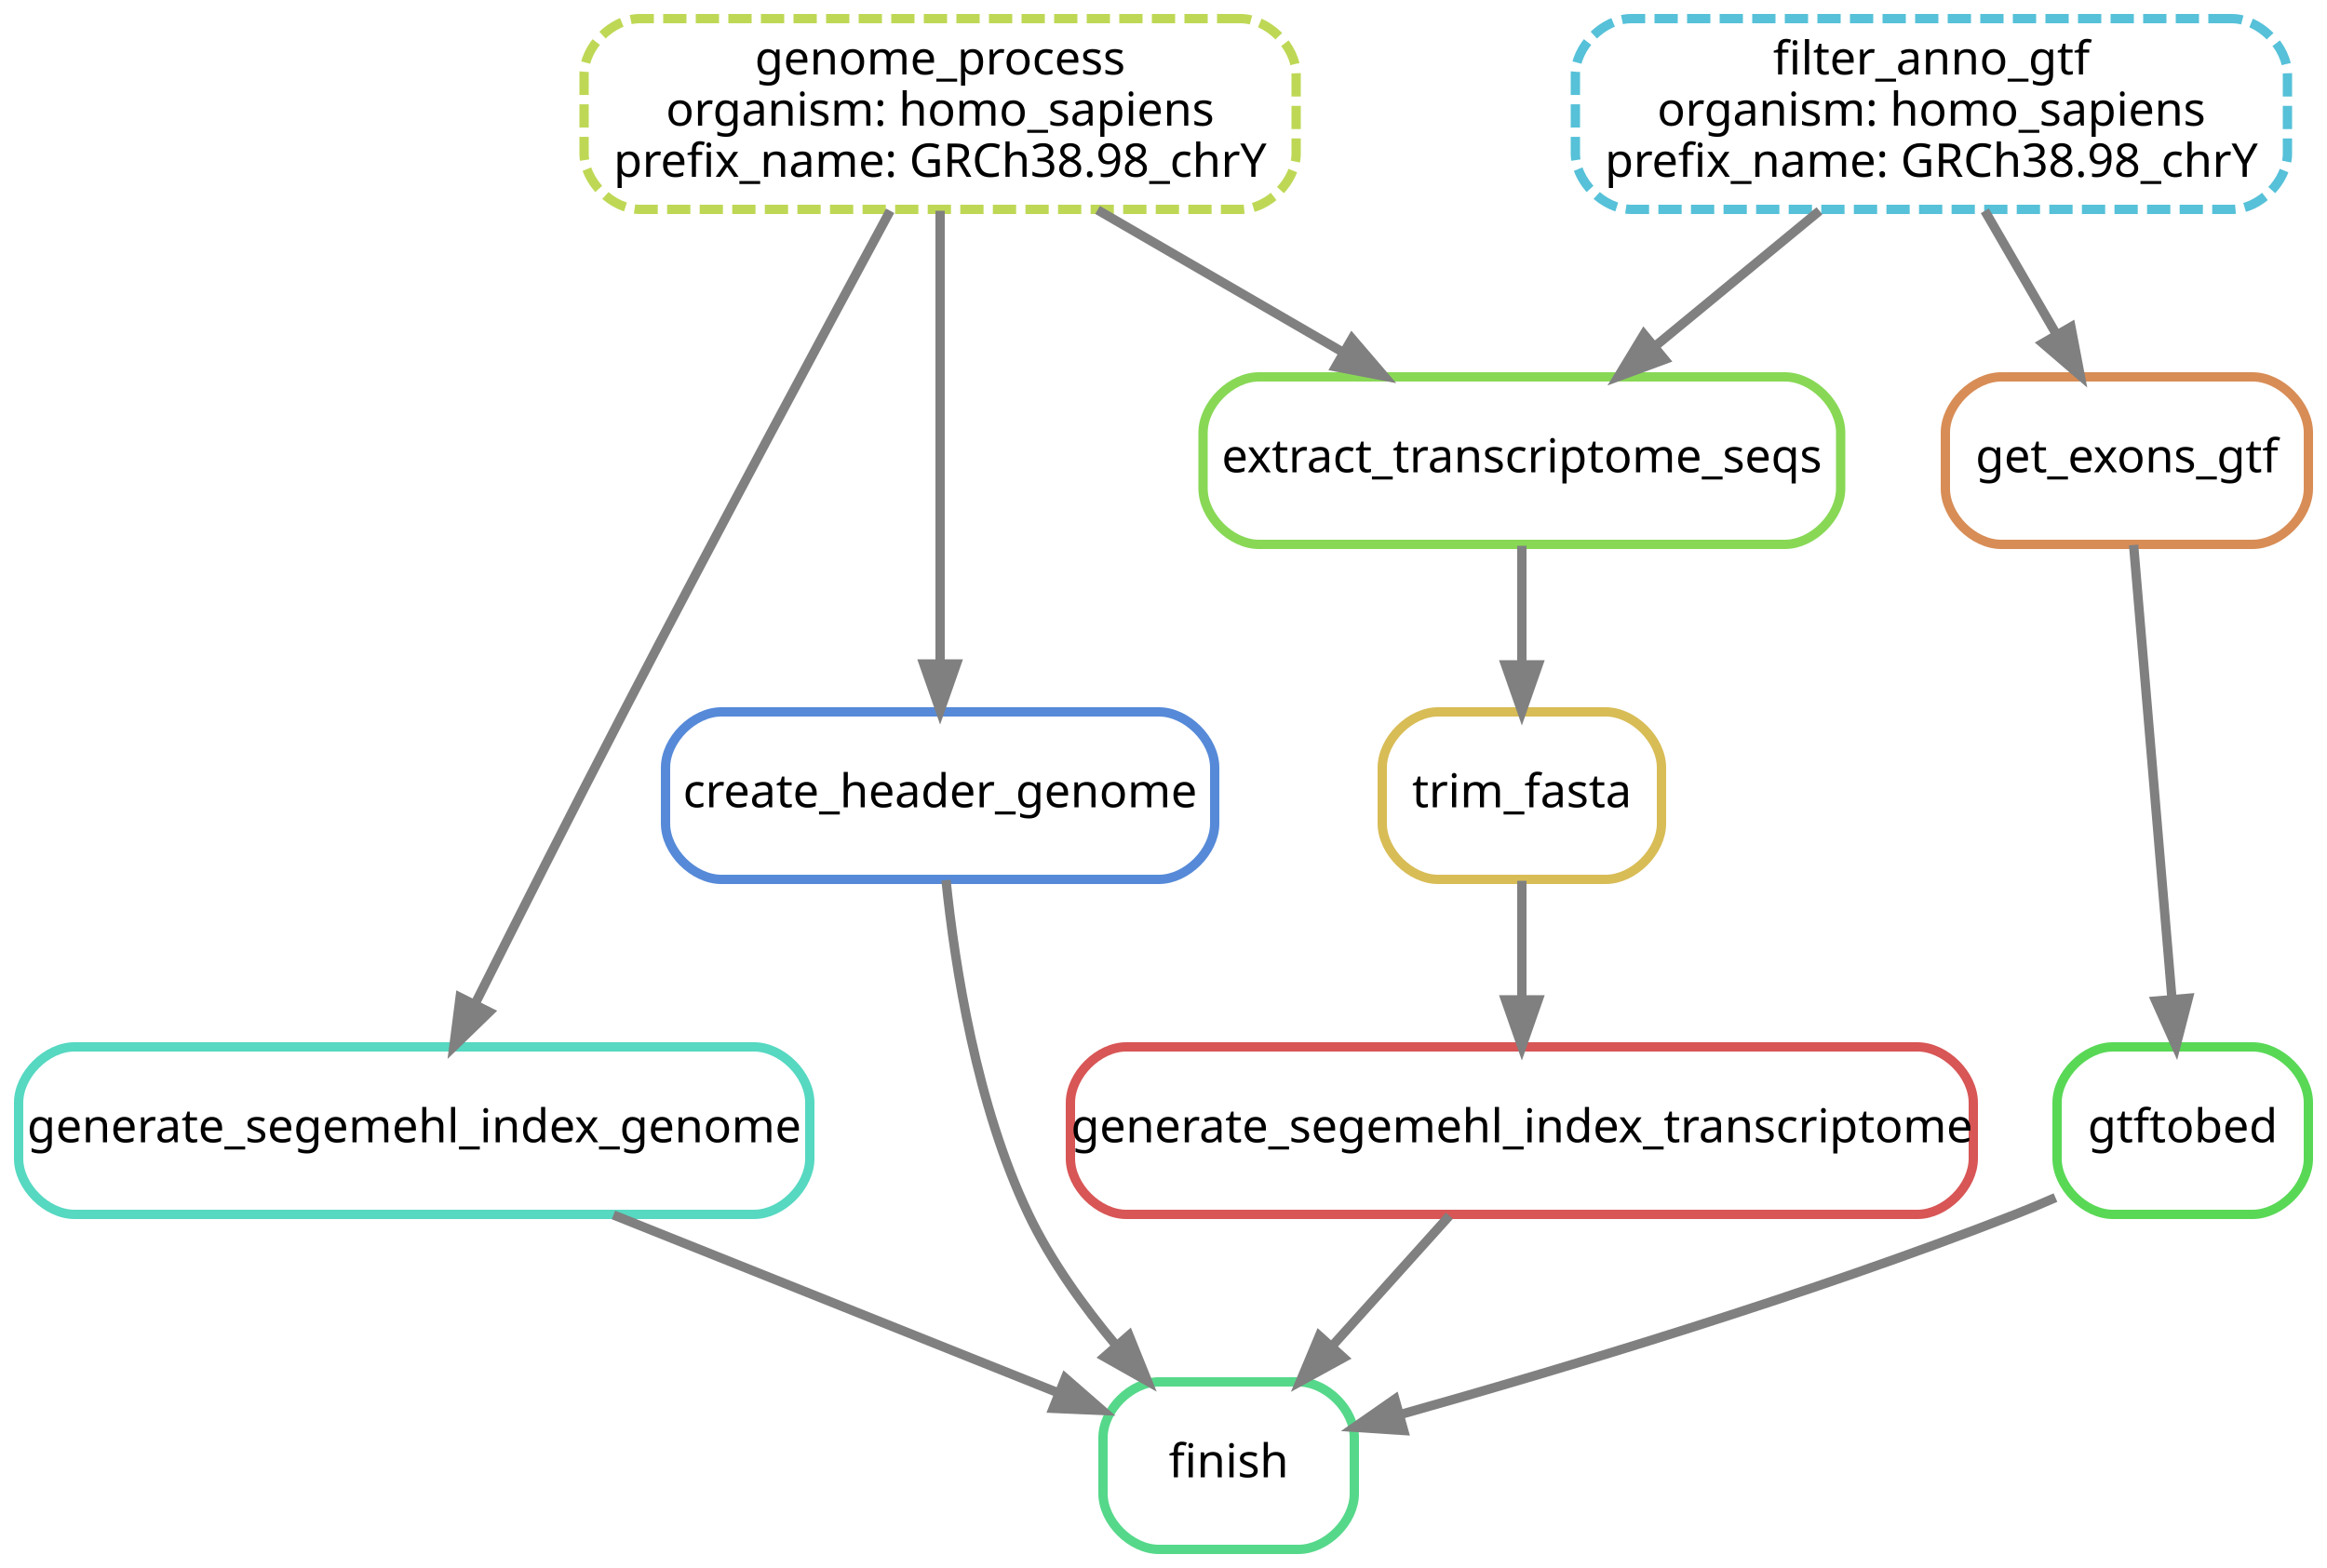
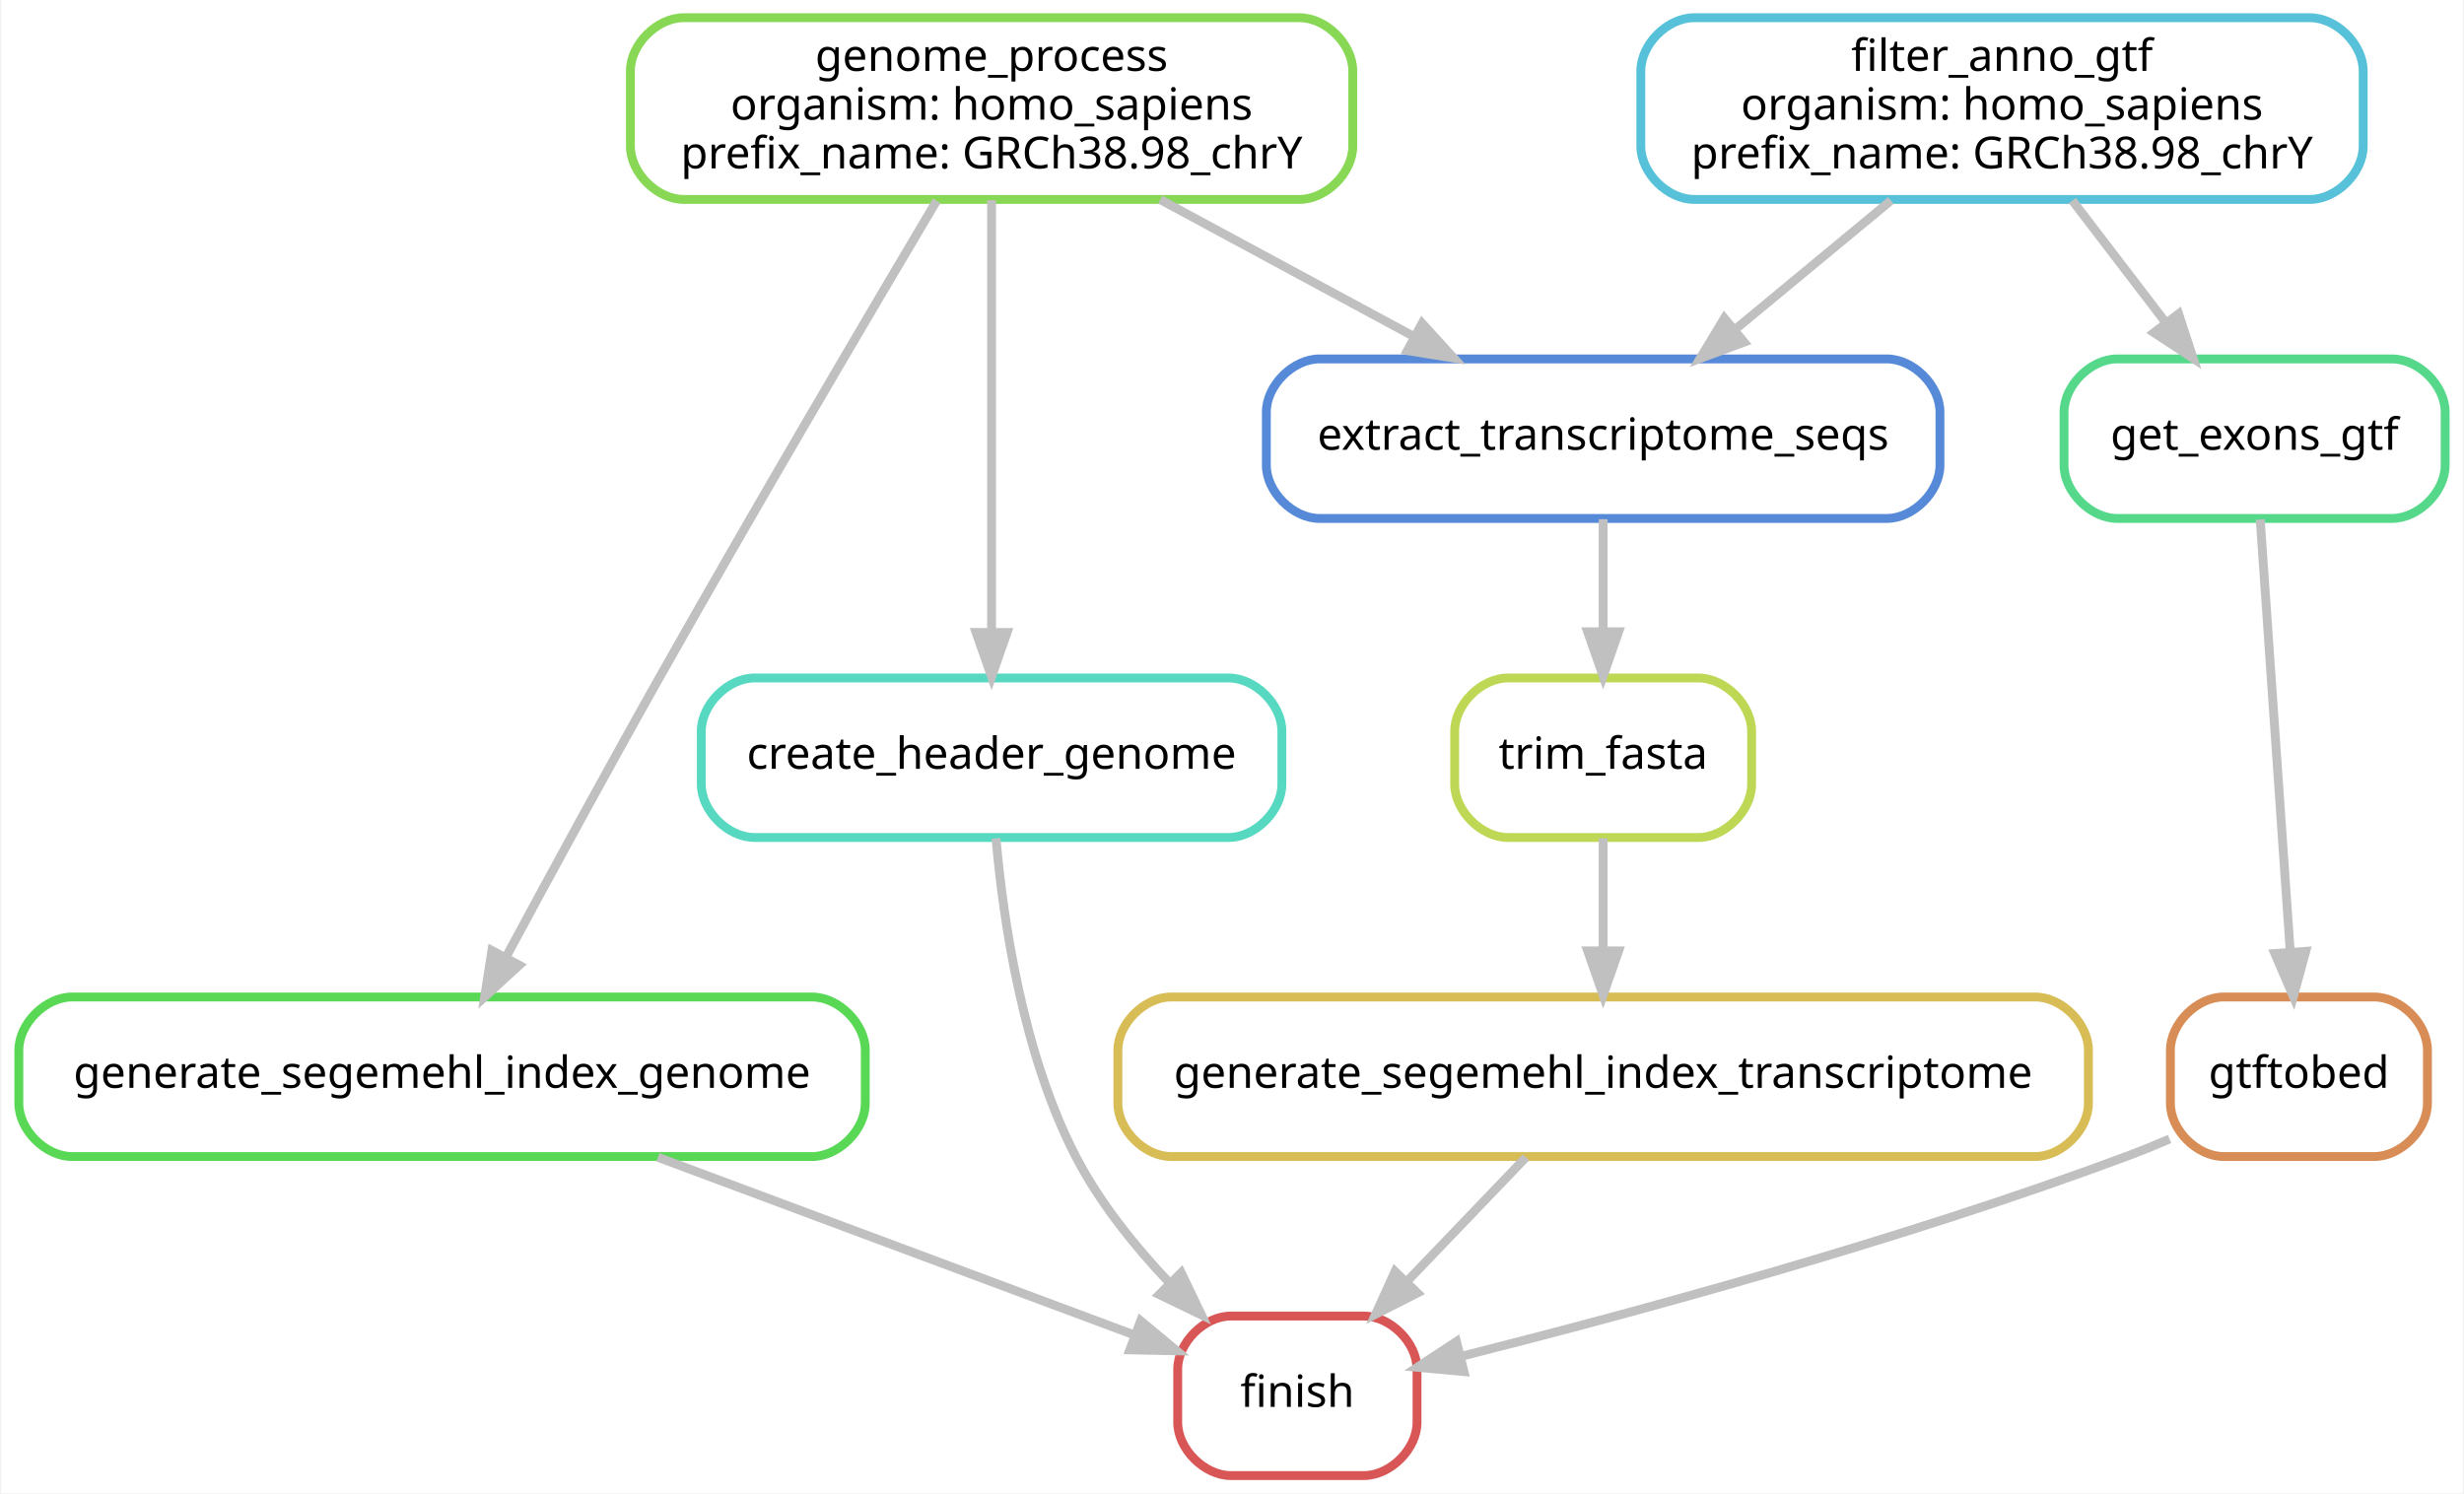
- <svg xmlns="http://www.w3.org/2000/svg" width="500pt" height="337pt" viewBox="0.00 0.00 500.00 337.00">
+ <svg xmlns="http://www.w3.org/2000/svg" width="556pt" height="337pt" viewBox="0.00 0.00 555.50 337.00">
  <g id="graph0" class="graph" transform="scale(1 1) rotate(0) translate(4 333)">
-     <polygon fill="white" stroke="none" points="-4,4 -4,-333 496,-333 496,4 -4,4" />
+     <polygon fill="#ffffff" stroke="transparent" points="-4,4 -4,-333 551.5,-333 551.5,4 -4,4" />
    <g id="node1" class="node">
-       <path fill="none" stroke="#56d88a" stroke-width="2" d="M275,-36C275,-36 245,-36 245,-36 239,-36 233,-30 233,-24 233,-24 233,-12 233,-12 233,-6 239,-0 245,-0 245,-0 275,-0 275,-0 281,-0 287,-6 287,-12 287,-12 287,-24 287,-24 287,-30 281,-36 275,-36" />
-       <text text-anchor="middle" x="260" y="-15.5" font-family="sans" font-size="10.00">finish</text>
+       <path fill="none" stroke="#d85656" stroke-width="2" d="M303.5,-36C303.5,-36 273.5,-36 273.5,-36 267.5,-36 261.5,-30 261.5,-24 261.5,-24 261.5,-12 261.5,-12 261.5,-6 267.5,0 273.5,0 273.5,0 303.5,0 303.5,0 309.5,0 315.5,-6 315.5,-12 315.5,-12 315.5,-24 315.5,-24 315.5,-30 309.5,-36 303.5,-36" />
+       <text text-anchor="middle" x="288.5" y="-15.5" font-family="sans" font-size="10.00" fill="#000000">finish</text>
    </g>
    <g id="node2" class="node">
-       <path fill="none" stroke="#d85656" stroke-width="2" d="M408,-108C408,-108 238,-108 238,-108 232,-108 226,-102 226,-96 226,-96 226,-84 226,-84 226,-78 232,-72 238,-72 238,-72 408,-72 408,-72 414,-72 420,-78 420,-84 420,-84 420,-96 420,-96 420,-102 414,-108 408,-108" />
-       <text text-anchor="middle" x="323" y="-87.5" font-family="sans" font-size="10.00">generate_segemehl_index_transcriptome</text>
+       <path fill="none" stroke="#d8bc56" stroke-width="2" d="M455,-108C455,-108 260,-108 260,-108 254,-108 248,-102 248,-96 248,-96 248,-84 248,-84 248,-78 254,-72 260,-72 260,-72 455,-72 455,-72 461,-72 467,-78 467,-84 467,-84 467,-96 467,-96 467,-102 461,-108 455,-108" />
+       <text text-anchor="middle" x="357.5" y="-87.5" font-family="sans" font-size="10.00" fill="#000000">generate_segemehl_index_transcriptome</text>
    </g>
    <g id="edge1" class="edge">
-       <path fill="none" stroke="grey" stroke-width="2" d="M307.427,-71.697C299.798,-63.22 290.477,-52.864 282.124,-43.583" />
-       <polygon fill="grey" stroke="grey" stroke-width="2" points="284.685,-41.196 275.394,-36.104 279.482,-45.879 284.685,-41.196" />
+       <path fill="none" stroke="#c0c0c0" stroke-width="2" d="M340.088,-71.831C331.979,-63.369 322.184,-53.149 313.318,-43.897" />
+       <polygon fill="#c0c0c0" stroke="#c0c0c0" stroke-width="2" points="315.592,-41.212 306.146,-36.413 310.538,-46.055 315.592,-41.212" />
    </g>
    <g id="node3" class="node">
-       <path fill="none" stroke="#56d8c1" stroke-width="2" d="M158,-108C158,-108 12,-108 12,-108 6,-108 0,-102 0,-96 0,-96 0,-84 0,-84 0,-78 6,-72 12,-72 12,-72 158,-72 158,-72 164,-72 170,-78 170,-84 170,-84 170,-96 170,-96 170,-102 164,-108 158,-108" />
-       <text text-anchor="middle" x="85" y="-87.5" font-family="sans" font-size="10.00">generate_segemehl_index_genome</text>
+       <path fill="none" stroke="#59d856" stroke-width="2" d="M179,-108C179,-108 12,-108 12,-108 6,-108 0,-102 0,-96 0,-96 0,-84 0,-84 0,-78 6,-72 12,-72 12,-72 179,-72 179,-72 185,-72 191,-78 191,-84 191,-84 191,-96 191,-96 191,-102 185,-108 179,-108" />
+       <text text-anchor="middle" x="95.5" y="-87.5" font-family="sans" font-size="10.00" fill="#000000">generate_segemehl_index_genome</text>
    </g>
    <g id="edge2" class="edge">
-       <path fill="none" stroke="grey" stroke-width="2" d="M127.81,-71.876C157.137,-60.145 195.62,-44.752 223.496,-33.602" />
-       <polygon fill="grey" stroke="grey" stroke-width="2" points="224.896,-36.811 232.881,-29.848 222.297,-30.312 224.896,-36.811" />
+       <path fill="none" stroke="#c0c0c0" stroke-width="2" d="M144.202,-71.831C177.656,-59.351 221.363,-43.046 251.871,-31.665" />
+       <polygon fill="#c0c0c0" stroke="#c0c0c0" stroke-width="2" points="253.137,-34.928 261.283,-28.154 250.69,-28.37 253.137,-34.928" />
    </g>
    <g id="node4" class="node">
-       <path fill="none" stroke="#59d856" stroke-width="2" d="M480,-108C480,-108 450,-108 450,-108 444,-108 438,-102 438,-96 438,-96 438,-84 438,-84 438,-78 444,-72 450,-72 450,-72 480,-72 480,-72 486,-72 492,-78 492,-84 492,-84 492,-96 492,-96 492,-102 486,-108 480,-108" />
-       <text text-anchor="middle" x="465" y="-87.5" font-family="sans" font-size="10.00">gtftobed</text>
+       <path fill="none" stroke="#d88d56" stroke-width="2" d="M531.5,-108C531.5,-108 497.5,-108 497.5,-108 491.5,-108 485.5,-102 485.5,-96 485.5,-96 485.5,-84 485.5,-84 485.5,-78 491.5,-72 497.5,-72 497.5,-72 531.5,-72 531.5,-72 537.5,-72 543.5,-78 543.5,-84 543.5,-84 543.5,-96 543.5,-96 543.5,-102 537.5,-108 531.5,-108" />
+       <text text-anchor="middle" x="514.5" y="-87.5" font-family="sans" font-size="10.00" fill="#000000">gtftobed</text>
    </g>
    <g id="edge3" class="edge">
-       <path fill="none" stroke="grey" stroke-width="2" d="M437.653,-75.611C434.755,-74.336 431.833,-73.107 429,-72 384.295,-54.53 331.276,-38.66 296.702,-28.934" />
-       <polygon fill="grey" stroke="grey" stroke-width="2" points="297.601,-25.551 287.029,-26.238 295.722,-32.294 297.601,-25.551" />
+       <path fill="none" stroke="#c0c0c0" stroke-width="2" d="M485.314,-75.953C482.033,-74.547 478.714,-73.198 475.5,-72 424.561,-53.014 363.796,-36.565 325.671,-26.963" />
+       <polygon fill="#c0c0c0" stroke="#c0c0c0" stroke-width="2" points="326.094,-23.461 315.545,-24.439 324.402,-30.253 326.094,-23.461" />
    </g>
    <g id="node5" class="node">
-       <path fill="none" stroke="#568ad8" stroke-width="2" d="M245,-180C245,-180 151,-180 151,-180 145,-180 139,-174 139,-168 139,-168 139,-156 139,-156 139,-150 145,-144 151,-144 151,-144 245,-144 245,-144 251,-144 257,-150 257,-156 257,-156 257,-168 257,-168 257,-174 251,-180 245,-180" />
-       <text text-anchor="middle" x="198" y="-159.5" font-family="sans" font-size="10.00">create_header_genome</text>
+       <path fill="none" stroke="#56d8c1" stroke-width="2" d="M273,-180C273,-180 166,-180 166,-180 160,-180 154,-174 154,-168 154,-168 154,-156 154,-156 154,-150 160,-144 166,-144 166,-144 273,-144 273,-144 279,-144 285,-150 285,-156 285,-156 285,-168 285,-168 285,-174 279,-180 273,-180" />
+       <text text-anchor="middle" x="219.5" y="-159.5" font-family="sans" font-size="10.00" fill="#000000">create_header_genome</text>
    </g>
    <g id="edge4" class="edge">
-       <path fill="none" stroke="grey" stroke-width="2" d="M199.268,-143.836C201.169,-125.328 205.824,-95.377 217,-72 221.803,-61.955 228.873,-52.143 235.9,-43.747" />
-       <polygon fill="grey" stroke="grey" stroke-width="2" points="238.584,-45.995 242.547,-36.169 233.321,-41.378 238.584,-45.995" />
+       <path fill="none" stroke="#c0c0c0" stroke-width="2" d="M220.495,-143.802C222.16,-124.914 226.611,-94.977 238.5,-72 243.85,-61.661 251.725,-51.842 259.65,-43.482" />
+       <polygon fill="#c0c0c0" stroke="#c0c0c0" stroke-width="2" points="262.288,-45.793 266.871,-36.241 257.331,-40.85 262.288,-45.793" />
    </g>
    <g id="node6" class="node">
-       <path fill="none" stroke="#d8bc56" stroke-width="2" d="M341,-180C341,-180 305,-180 305,-180 299,-180 293,-174 293,-168 293,-168 293,-156 293,-156 293,-150 299,-144 305,-144 305,-144 341,-144 341,-144 347,-144 353,-150 353,-156 353,-156 353,-168 353,-168 353,-174 347,-180 341,-180" />
-       <text text-anchor="middle" x="323" y="-159.5" font-family="sans" font-size="10.00">trim_fasta</text>
+       <path fill="none" stroke="#bed856" stroke-width="2" d="M379,-180C379,-180 336,-180 336,-180 330,-180 324,-174 324,-168 324,-168 324,-156 324,-156 324,-150 330,-144 336,-144 336,-144 379,-144 379,-144 385,-144 391,-150 391,-156 391,-156 391,-168 391,-168 391,-174 385,-180 379,-180" />
+       <text text-anchor="middle" x="357.5" y="-159.5" font-family="sans" font-size="10.00" fill="#000000">trim_fasta</text>
    </g>
    <g id="edge5" class="edge">
-       <path fill="none" stroke="grey" stroke-width="2" d="M323,-143.697C323,-135.983 323,-126.712 323,-118.112" />
-       <polygon fill="grey" stroke="grey" stroke-width="2" points="326.5,-118.104 323,-108.104 319.5,-118.104 326.5,-118.104" />
+       <path fill="none" stroke="#c0c0c0" stroke-width="2" d="M357.5,-143.831C357.5,-136.131 357.5,-126.974 357.5,-118.417" />
+       <polygon fill="#c0c0c0" stroke="#c0c0c0" stroke-width="2" points="361,-118.413 357.5,-108.413 354,-118.413 361,-118.413" />
    </g>
    <g id="node7" class="node">
-       <path fill="none" stroke="#bed856" stroke-width="2" stroke-dasharray="5,2" d="M262.5,-329C262.5,-329 133.5,-329 133.5,-329 127.5,-329 121.5,-323 121.5,-317 121.5,-317 121.5,-300 121.5,-300 121.5,-294 127.5,-288 133.5,-288 133.5,-288 262.5,-288 262.5,-288 268.5,-288 274.5,-294 274.5,-300 274.5,-300 274.5,-317 274.5,-317 274.5,-323 268.5,-329 262.5,-329" />
-       <text text-anchor="middle" x="198" y="-317" font-family="sans" font-size="10.00">genome_process</text>
-       <text text-anchor="middle" x="198" y="-306" font-family="sans" font-size="10.00">organism: homo_sapiens</text>
-       <text text-anchor="middle" x="198" y="-295" font-family="sans" font-size="10.00">prefix_name: GRCh38.98_chrY</text>
+       <path fill="none" stroke="#88d856" stroke-width="2" d="M289,-329C289,-329 150,-329 150,-329 144,-329 138,-323 138,-317 138,-317 138,-300 138,-300 138,-294 144,-288 150,-288 150,-288 289,-288 289,-288 295,-288 301,-294 301,-300 301,-300 301,-317 301,-317 301,-323 295,-329 289,-329" />
+       <text text-anchor="middle" x="219.5" y="-317" font-family="sans" font-size="10.00" fill="#000000">genome_process</text>
+       <text text-anchor="middle" x="219.5" y="-306" font-family="sans" font-size="10.00" fill="#000000">organism: homo_sapiens</text>
+       <text text-anchor="middle" x="219.5" y="-295" font-family="sans" font-size="10.00" fill="#000000">prefix_name: GRCh38.98_chrY</text>
    </g>
    <g id="edge6" class="edge">
-       <path fill="none" stroke="grey" stroke-width="2" d="M187.265,-287.695C173.748,-262.685 149.889,-218.292 130,-180 119.091,-158.998 107.003,-135.05 98.104,-117.29" />
-       <polygon fill="grey" stroke="grey" stroke-width="2" points="101.12,-115.496 93.517,-108.118 94.86,-118.628 101.12,-115.496" />
+       <path fill="none" stroke="#c0c0c0" stroke-width="2" d="M207.097,-287.688C192.065,-262.365 166.069,-218.25 144.5,-180 132.703,-159.079 119.722,-135.195 110.086,-117.291" />
+       <polygon fill="#c0c0c0" stroke="#c0c0c0" stroke-width="2" points="112.92,-115.171 105.106,-108.016 106.753,-118.482 112.92,-115.171" />
    </g>
    <g id="edge8" class="edge">
-       <path fill="none" stroke="grey" stroke-width="2" d="M198,-287.711C198,-262.489 198,-218.76 198,-190.359" />
-       <polygon fill="grey" stroke="grey" stroke-width="2" points="201.5,-190.295 198,-180.296 194.5,-190.296 201.5,-190.295" />
+       <path fill="none" stroke="#c0c0c0" stroke-width="2" d="M219.5,-287.821C219.5,-262.363 219.5,-219.001 219.5,-190.425" />
+       <polygon fill="#c0c0c0" stroke="#c0c0c0" stroke-width="2" points="223,-190.265 219.5,-180.265 216,-190.265 223,-190.265" />
    </g>
    <g id="node9" class="node">
-       <path fill="none" stroke="#88d856" stroke-width="2" d="M379.5,-252C379.5,-252 266.5,-252 266.5,-252 260.5,-252 254.5,-246 254.5,-240 254.5,-240 254.5,-228 254.5,-228 254.5,-222 260.5,-216 266.5,-216 266.5,-216 379.5,-216 379.5,-216 385.5,-216 391.5,-222 391.5,-228 391.5,-228 391.5,-240 391.5,-240 391.5,-246 385.5,-252 379.5,-252" />
-       <text text-anchor="middle" x="323" y="-231.5" font-family="sans" font-size="10.00">extract_transcriptome_seqs</text>
+       <path fill="none" stroke="#568ad8" stroke-width="2" d="M421.5,-252C421.5,-252 293.5,-252 293.5,-252 287.5,-252 281.5,-246 281.5,-240 281.5,-240 281.5,-228 281.5,-228 281.5,-222 287.5,-216 293.5,-216 293.5,-216 421.5,-216 421.5,-216 427.5,-216 433.5,-222 433.5,-228 433.5,-228 433.5,-240 433.5,-240 433.5,-246 427.5,-252 421.5,-252" />
+       <text text-anchor="middle" x="357.5" y="-231.5" font-family="sans" font-size="10.00" fill="#000000">extract_transcriptome_seqs</text>
    </g>
    <g id="edge11" class="edge">
-       <path fill="none" stroke="grey" stroke-width="2" d="M231.827,-287.88C248.054,-278.468 267.574,-267.147 284.382,-257.398" />
-       <polygon fill="grey" stroke="grey" stroke-width="2" points="286.508,-260.211 293.403,-252.166 282.996,-254.156 286.508,-260.211" />
+       <path fill="none" stroke="#c0c0c0" stroke-width="2" d="M257.574,-287.945C275.319,-278.366 296.505,-266.929 314.792,-257.056" />
+       <polygon fill="#c0c0c0" stroke="#c0c0c0" stroke-width="2" points="316.646,-260.033 323.783,-252.202 313.32,-253.873 316.646,-260.033" />
    </g>
    <g id="node8" class="node">
-       <path fill="none" stroke="#d88d56" stroke-width="2" d="M480,-252C480,-252 426,-252 426,-252 420,-252 414,-246 414,-240 414,-240 414,-228 414,-228 414,-222 420,-216 426,-216 426,-216 480,-216 480,-216 486,-216 492,-222 492,-228 492,-228 492,-240 492,-240 492,-246 486,-252 480,-252" />
-       <text text-anchor="middle" x="453" y="-231.5" font-family="sans" font-size="10.00">get_exons_gtf</text>
+       <path fill="none" stroke="#56d88a" stroke-width="2" d="M535.5,-252C535.5,-252 473.5,-252 473.5,-252 467.5,-252 461.5,-246 461.5,-240 461.5,-240 461.5,-228 461.5,-228 461.5,-222 467.5,-216 473.5,-216 473.5,-216 535.5,-216 535.5,-216 541.5,-216 547.5,-222 547.5,-228 547.5,-228 547.5,-240 547.5,-240 547.5,-246 541.5,-252 535.5,-252" />
+       <text text-anchor="middle" x="504.5" y="-231.5" font-family="sans" font-size="10.00" fill="#000000">get_exons_gtf</text>
    </g>
    <g id="edge7" class="edge">
-       <path fill="none" stroke="grey" stroke-width="2" d="M454.447,-215.871C456.493,-191.67 460.25,-147.211 462.685,-118.393" />
-       <polygon fill="grey" stroke="grey" stroke-width="2" points="466.193,-118.449 463.547,-108.189 459.218,-117.859 466.193,-118.449" />
+       <path fill="none" stroke="#c0c0c0" stroke-width="2" d="M505.767,-215.762C507.472,-191.201 510.524,-147.247 512.531,-118.354" />
+       <polygon fill="#c0c0c0" stroke="#c0c0c0" stroke-width="2" points="516.043,-118.308 513.244,-108.09 509.059,-117.823 516.043,-118.308" />
    </g>
    <g id="edge9" class="edge">
-       <path fill="none" stroke="grey" stroke-width="2" d="M323,-215.697C323,-207.983 323,-198.712 323,-190.112" />
-       <polygon fill="grey" stroke="grey" stroke-width="2" points="326.5,-190.104 323,-180.104 319.5,-190.104 326.5,-190.104" />
+       <path fill="none" stroke="#c0c0c0" stroke-width="2" d="M357.5,-215.831C357.5,-208.131 357.5,-198.974 357.5,-190.417" />
+       <polygon fill="#c0c0c0" stroke="#c0c0c0" stroke-width="2" points="361,-190.413 357.5,-180.413 354,-190.413 361,-190.413" />
    </g>
    <g id="node10" class="node">
-       <path fill="none" stroke="#56c1d8" stroke-width="2" stroke-dasharray="5,2" d="M475.5,-329C475.5,-329 346.5,-329 346.5,-329 340.5,-329 334.5,-323 334.5,-317 334.5,-317 334.5,-300 334.5,-300 334.5,-294 340.5,-288 346.5,-288 346.5,-288 475.5,-288 475.5,-288 481.5,-288 487.5,-294 487.5,-300 487.5,-300 487.5,-317 487.5,-317 487.5,-323 481.5,-329 475.5,-329" />
-       <text text-anchor="middle" x="411" y="-317" font-family="sans" font-size="10.00">filter_anno_gtf</text>
-       <text text-anchor="middle" x="411" y="-306" font-family="sans" font-size="10.00">organism: homo_sapiens</text>
-       <text text-anchor="middle" x="411" y="-295" font-family="sans" font-size="10.00">prefix_name: GRCh38.98_chrY</text>
+       <path fill="none" stroke="#56c1d8" stroke-width="2" d="M517,-329C517,-329 378,-329 378,-329 372,-329 366,-323 366,-317 366,-317 366,-300 366,-300 366,-294 372,-288 378,-288 378,-288 517,-288 517,-288 523,-288 529,-294 529,-300 529,-300 529,-317 529,-317 529,-323 523,-329 517,-329" />
+       <text text-anchor="middle" x="447.5" y="-317" font-family="sans" font-size="10.00" fill="#000000">filter_anno_gtf</text>
+       <text text-anchor="middle" x="447.5" y="-306" font-family="sans" font-size="10.00" fill="#000000">organism: homo_sapiens</text>
+       <text text-anchor="middle" x="447.5" y="-295" font-family="sans" font-size="10.00" fill="#000000">prefix_name: GRCh38.98_chrY</text>
    </g>
    <g id="edge10" class="edge">
-       <path fill="none" stroke="grey" stroke-width="2" d="M422.477,-287.689C427.236,-279.474 432.822,-269.83 437.906,-261.055" />
-       <polygon fill="grey" stroke="grey" stroke-width="2" points="440.982,-262.727 442.967,-252.319 434.925,-259.218 440.982,-262.727" />
+       <path fill="none" stroke="#c0c0c0" stroke-width="2" d="M463.378,-287.748C469.935,-279.177 477.61,-269.146 484.541,-260.086" />
+       <polygon fill="#c0c0c0" stroke="#c0c0c0" stroke-width="2" points="487.348,-262.178 490.645,-252.109 481.789,-257.924 487.348,-262.178" />
    </g>
    <g id="edge12" class="edge">
-       <path fill="none" stroke="grey" stroke-width="2" d="M386.954,-287.689C376.061,-278.715 363.098,-268.036 351.7,-258.645" />
-       <polygon fill="grey" stroke="grey" stroke-width="2" points="353.673,-255.736 343.729,-252.078 349.222,-261.138 353.673,-255.736" />
+       <path fill="none" stroke="#c0c0c0" stroke-width="2" d="M422.43,-287.748C411.548,-278.74 398.718,-268.119 387.348,-258.708" />
+       <polygon fill="#c0c0c0" stroke="#c0c0c0" stroke-width="2" points="389.311,-255.789 379.376,-252.109 384.848,-261.181 389.311,-255.789" />
    </g>
  </g>
</svg>
